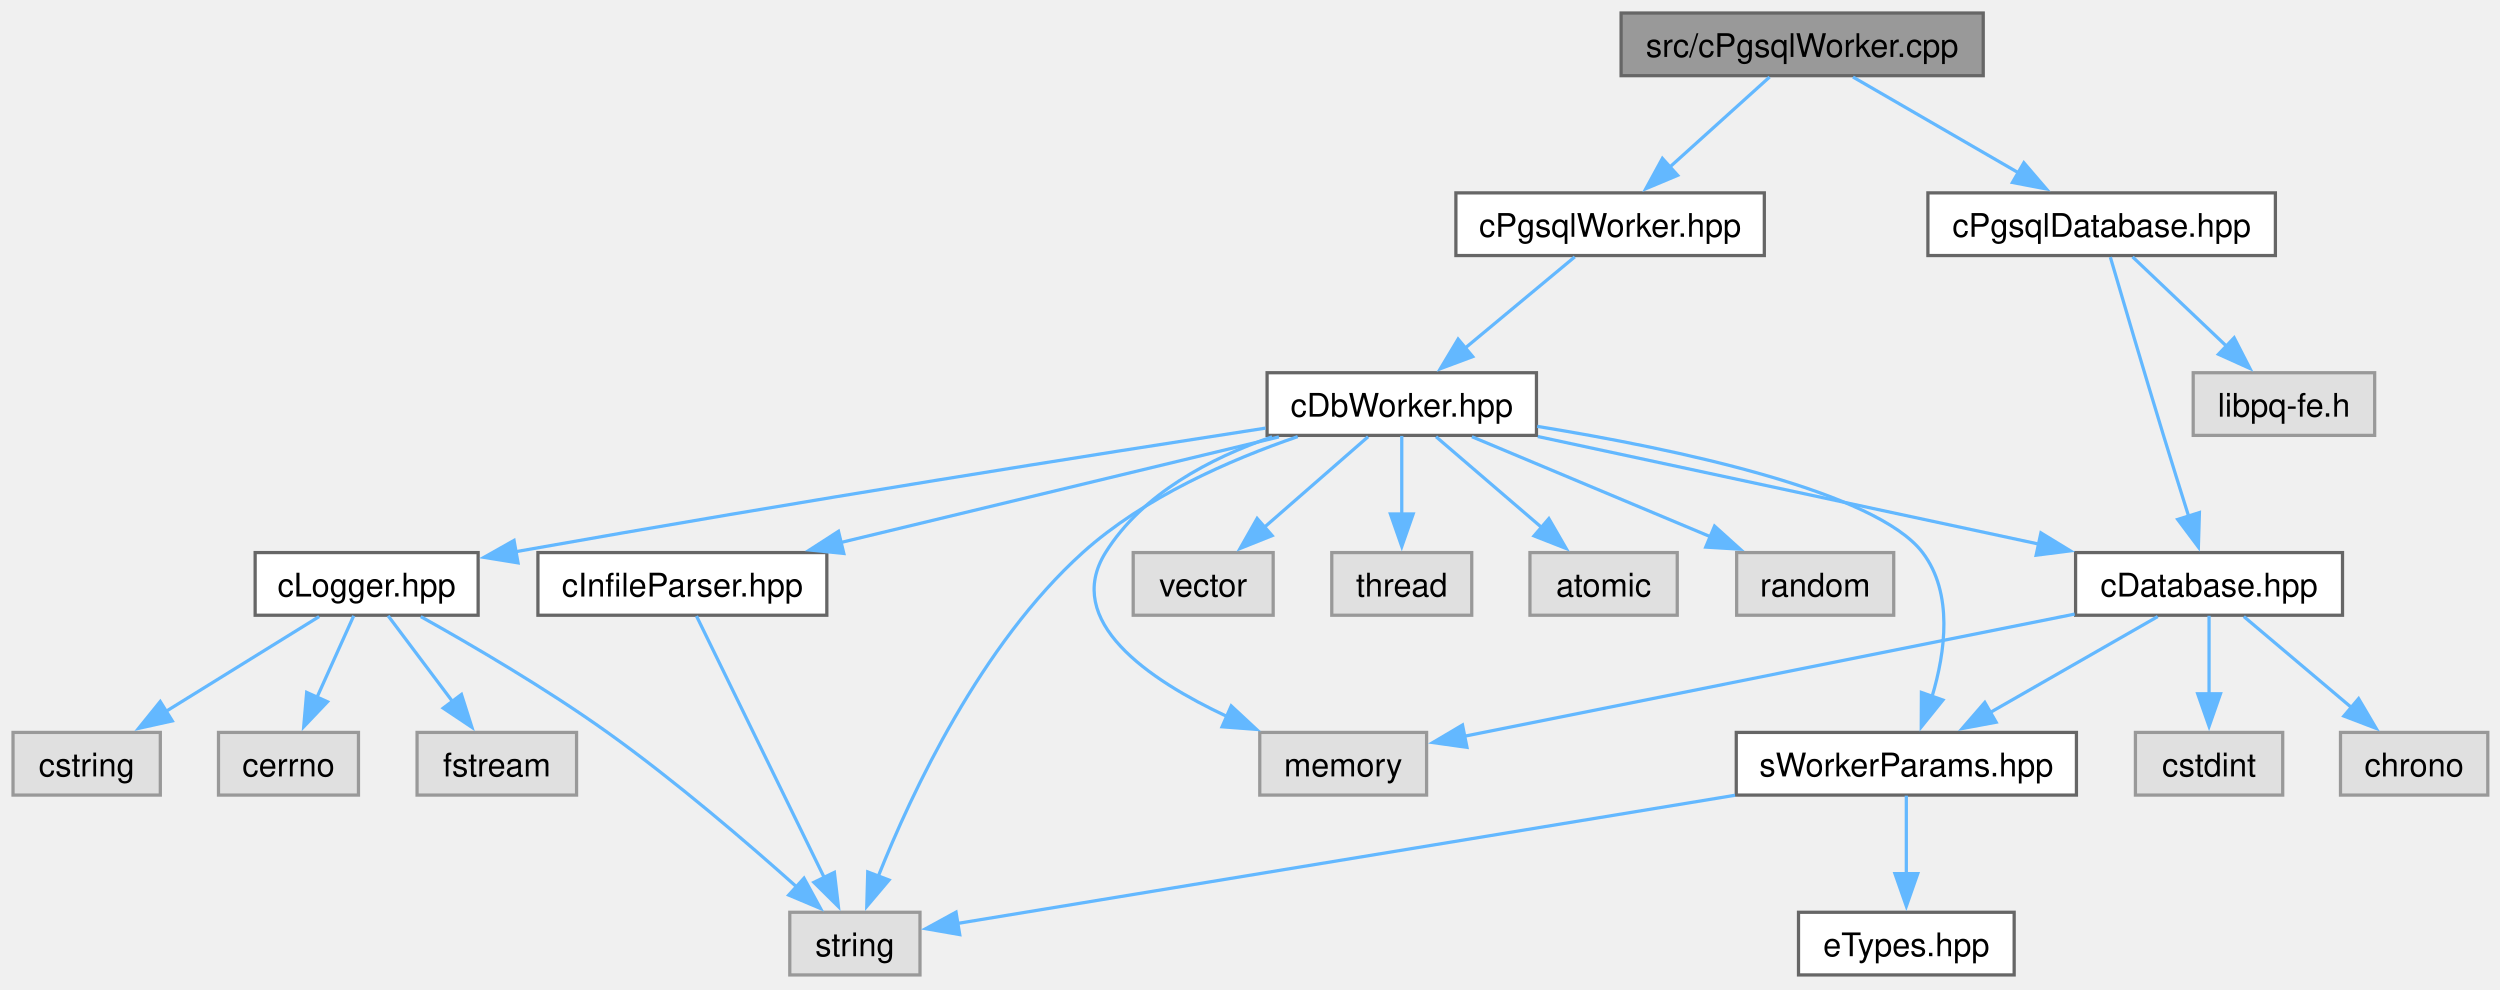
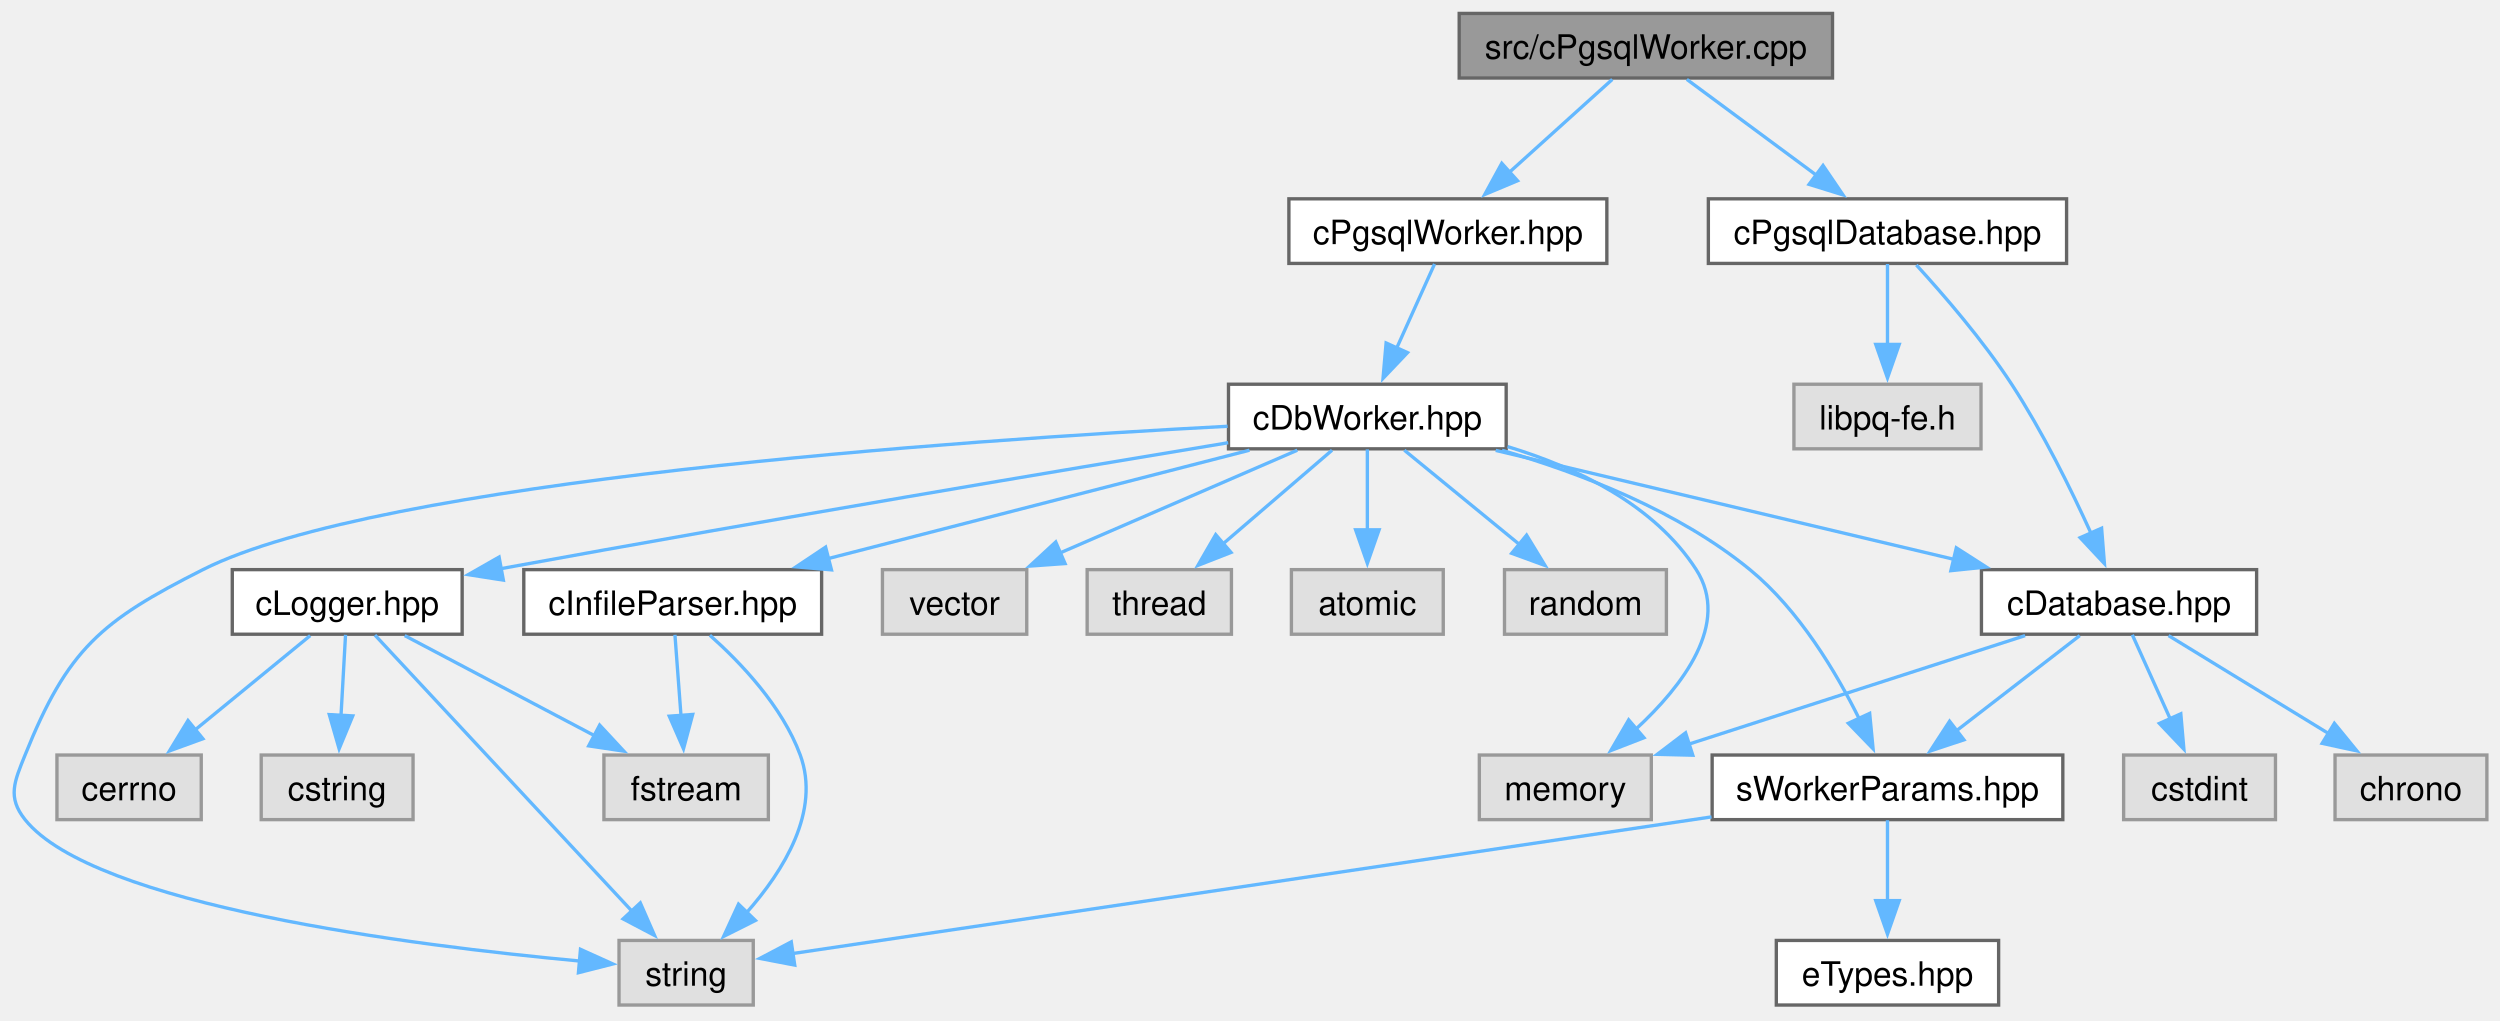
- <svg xmlns="http://www.w3.org/2000/svg" xmlns:xlink="http://www.w3.org/1999/xlink" width="768pt" height="304pt" viewBox="0.00 0.00 768.00 304.00">
+ <svg xmlns="http://www.w3.org/2000/svg" xmlns:xlink="http://www.w3.org/1999/xlink" width="745pt" height="304pt" viewBox="0.00 0.00 745.00 304.00">
  <g id="graph0" class="graph" transform="scale(1 1) rotate(0) translate(4 299.5)">
    <g id="Node000001" class="node">
      <g id="a_Node000001">
        <a xlink:title=" ">
-           <polygon fill="#999999" stroke="#666666" points="605.25,-295.5 494,-295.5 494,-276.25 605.25,-276.25 605.25,-295.5" />
-           <text xml:space="preserve" text-anchor="middle" x="549.62" y="-282" font-family="Helvetica,sans-Serif" font-size="10.00">src/cPgsqlWorker.cpp</text>
+           <polygon fill="#999999" stroke="#666666" points="542.09,-295.5 430.84,-295.5 430.84,-276.25 542.09,-276.25 542.09,-295.5" />
+           <text xml:space="preserve" text-anchor="middle" x="486.47" y="-282" font-family="Helvetica,sans-Serif" font-size="10.00">src/cPgsqlWorker.cpp</text>
        </a>
      </g>
    </g>
    <g id="Node000002" class="node">
      <g id="a_Node000002">
        <a xlink:href="c_pgsql_worker_8hpp.html" target="_top" xlink:title=" ">
-           <polygon fill="white" stroke="#666666" points="538,-240.25 443.25,-240.25 443.25,-221 538,-221 538,-240.25" />
-           <text xml:space="preserve" text-anchor="middle" x="490.62" y="-226.75" font-family="Helvetica,sans-Serif" font-size="10.00">cPgsqlWorker.hpp</text>
+           <polygon fill="white" stroke="#666666" points="474.84,-240.25 380.09,-240.25 380.09,-221 474.84,-221 474.84,-240.25" />
+           <text xml:space="preserve" text-anchor="middle" x="427.47" y="-226.75" font-family="Helvetica,sans-Serif" font-size="10.00">cPgsqlWorker.hpp</text>
        </a>
      </g>
    </g>
    <g id="edge1_Node000001_Node000002" class="edge">
      <g id="a_edge1_Node000001_Node000002">
        <a xlink:title=" ">
-           <path fill="none" stroke="#63b8ff" d="M539.62,-275.84C531.26,-268.3 519.13,-257.35 509.02,-248.23" />
-           <polygon fill="#63b8ff" stroke="#63b8ff" points="511.38,-245.64 501.61,-241.54 506.69,-250.84 511.38,-245.64" />
+           <path fill="none" stroke="#63b8ff" d="M476.46,-275.84C468.1,-268.3 455.97,-257.35 445.87,-248.23" />
+           <polygon fill="#63b8ff" stroke="#63b8ff" points="448.22,-245.64 438.45,-241.54 443.53,-250.84 448.22,-245.64" />
        </a>
      </g>
    </g>
    <g id="Node000020" class="node">
      <g id="a_Node000020">
        <a xlink:href="c_pgsql_database_8hpp.html" target="_top" xlink:title=" ">
-           <polygon fill="white" stroke="#666666" points="695,-240.25 588.25,-240.25 588.25,-221 695,-221 695,-240.25" />
-           <text xml:space="preserve" text-anchor="middle" x="641.62" y="-226.75" font-family="Helvetica,sans-Serif" font-size="10.00">cPgsqlDatabase.hpp</text>
-         </a>
-       </g>
-     </g>
-     <g id="edge24_Node000001_Node000020" class="edge">
-       <g id="a_edge24_Node000001_Node000020">
-         <a xlink:title=" ">
-           <path fill="none" stroke="#63b8ff" d="M565.23,-275.84C579.24,-267.73 600.06,-255.68 616.43,-246.21" />
-           <polygon fill="#63b8ff" stroke="#63b8ff" points="617.73,-249.5 624.63,-241.46 614.22,-243.44 617.73,-249.5" />
+           <polygon fill="white" stroke="#666666" points="611.84,-240.25 505.09,-240.25 505.09,-221 611.84,-221 611.84,-240.25" />
+           <text xml:space="preserve" text-anchor="middle" x="558.47" y="-226.75" font-family="Helvetica,sans-Serif" font-size="10.00">cPgsqlDatabase.hpp</text>
+         </a>
+       </g>
+     </g>
+     <g id="edge25_Node000001_Node000020" class="edge">
+       <g id="a_edge25_Node000001_Node000020">
+         <a xlink:title=" ">
+           <path fill="none" stroke="#63b8ff" d="M498.68,-275.84C509.3,-267.99 524.9,-256.45 537.51,-247.12" />
+           <polygon fill="#63b8ff" stroke="#63b8ff" points="539.26,-250.19 545.22,-241.42 535.1,-244.56 539.26,-250.19" />
        </a>
      </g>
    </g>
    <g id="Node000003" class="node">
      <g id="a_Node000003">
        <a xlink:href="c_db_worker_8hpp.html" target="_top" xlink:title=" ">
-           <polygon fill="white" stroke="#666666" points="468,-185 385.25,-185 385.25,-165.75 468,-165.75 468,-185" />
-           <text xml:space="preserve" text-anchor="middle" x="426.62" y="-171.5" font-family="Helvetica,sans-Serif" font-size="10.00">cDbWorker.hpp</text>
+           <polygon fill="white" stroke="#666666" points="444.84,-185 362.09,-185 362.09,-165.75 444.84,-165.75 444.84,-185" />
+           <text xml:space="preserve" text-anchor="middle" x="403.47" y="-171.5" font-family="Helvetica,sans-Serif" font-size="10.00">cDbWorker.hpp</text>
        </a>
      </g>
    </g>
    <g id="edge2_Node000002_Node000003" class="edge">
      <g id="a_edge2_Node000002_Node000003">
        <a xlink:title=" ">
-           <path fill="none" stroke="#63b8ff" d="M479.77,-220.59C470.52,-212.9 457,-201.65 445.92,-192.43" />
-           <polygon fill="#63b8ff" stroke="#63b8ff" points="448.41,-189.95 438.48,-186.24 443.93,-195.33 448.41,-189.95" />
+           <path fill="none" stroke="#63b8ff" d="M423.5,-220.83C420.43,-214.01 416.06,-204.31 412.18,-195.7" />
+           <polygon fill="#63b8ff" stroke="#63b8ff" points="415.44,-194.42 408.14,-186.74 409.06,-197.29 415.44,-194.42" />
        </a>
      </g>
    </g>
    <g id="Node000004" class="node">
      <g id="a_Node000004">
        <a xlink:title=" ">
-           <polygon fill="#e0e0e0" stroke="#999999" points="278.62,-19.25 238.62,-19.25 238.62,0 278.62,0 278.62,-19.25" />
-           <text xml:space="preserve" text-anchor="middle" x="258.62" y="-5.75" font-family="Helvetica,sans-Serif" font-size="10.00">string</text>
+           <polygon fill="#e0e0e0" stroke="#999999" points="220.47,-19.25 180.47,-19.25 180.47,0 220.47,0 220.47,-19.25" />
+           <text xml:space="preserve" text-anchor="middle" x="200.47" y="-5.75" font-family="Helvetica,sans-Serif" font-size="10.00">string</text>
        </a>
      </g>
    </g>
    <g id="edge3_Node000003_Node000004" class="edge">
      <g id="a_edge3_Node000003_Node000004">
        <a xlink:title=" ">
-           <path fill="none" stroke="#63b8ff" d="M394.66,-165.37C373.99,-158.3 347.51,-146.77 328.62,-129.75 297.4,-101.61 276.12,-56.17 265.8,-30.31" />
-           <polygon fill="#63b8ff" stroke="#63b8ff" points="269.11,-29.15 262.27,-21.05 262.57,-31.64 269.11,-29.15" />
+           <path fill="none" stroke="#63b8ff" d="M361.83,-172.47C281.67,-168.26 109.14,-156.31 56.47,-129.75 26.08,-114.43 16.16,-106.07 3.47,-74.5 0.28,-66.56 -1.87,-61.93 3.47,-55.25 23.83,-29.76 118.68,-17.75 168.97,-13.09" />
+           <polygon fill="#63b8ff" stroke="#63b8ff" points="168.98,-16.6 178.63,-12.24 168.37,-9.63 168.98,-16.6" />
        </a>
      </g>
    </g>
    <g id="Node000005" class="node">
      <g id="a_Node000005">
        <a xlink:title=" ">
-           <polygon fill="#e0e0e0" stroke="#999999" points="434.25,-74.5 383,-74.5 383,-55.25 434.25,-55.25 434.25,-74.5" />
-           <text xml:space="preserve" text-anchor="middle" x="408.62" y="-61" font-family="Helvetica,sans-Serif" font-size="10.00">memory</text>
+           <polygon fill="#e0e0e0" stroke="#999999" points="488.09,-74.5 436.84,-74.5 436.84,-55.25 488.09,-55.25 488.09,-74.5" />
+           <text xml:space="preserve" text-anchor="middle" x="462.47" y="-61" font-family="Helvetica,sans-Serif" font-size="10.00">memory</text>
        </a>
      </g>
    </g>
    <g id="edge4_Node000003_Node000005" class="edge">
      <g id="a_edge4_Node000003_Node000005">
        <a xlink:title=" ">
-           <path fill="none" stroke="#63b8ff" d="M386.79,-165.31C367.83,-158.78 346.89,-147.82 335.62,-129.75 322.53,-108.74 348.54,-90.8 373.07,-79.33" />
-           <polygon fill="#63b8ff" stroke="#63b8ff" points="374.23,-82.64 381.99,-75.43 371.42,-76.23 374.23,-82.64" />
+           <path fill="none" stroke="#63b8ff" d="M445.26,-166.41C465.92,-160.14 489.03,-149.09 501.47,-129.75 511.77,-113.73 497.49,-95.12 483.4,-82.13" />
+           <polygon fill="#63b8ff" stroke="#63b8ff" points="485.9,-79.66 476.02,-75.83 481.35,-84.98 485.9,-79.66" />
        </a>
      </g>
    </g>
    <g id="Node000006" class="node">
      <g id="a_Node000006">
        <a xlink:title=" ">
-           <polygon fill="#e0e0e0" stroke="#999999" points="387.12,-129.75 344.12,-129.75 344.12,-110.5 387.12,-110.5 387.12,-129.75" />
-           <text xml:space="preserve" text-anchor="middle" x="365.62" y="-116.25" font-family="Helvetica,sans-Serif" font-size="10.00">vector</text>
+           <polygon fill="#e0e0e0" stroke="#999999" points="301.97,-129.75 258.97,-129.75 258.97,-110.5 301.97,-110.5 301.97,-129.75" />
+           <text xml:space="preserve" text-anchor="middle" x="280.47" y="-116.25" font-family="Helvetica,sans-Serif" font-size="10.00">vector</text>
        </a>
      </g>
    </g>
    <g id="edge5_Node000003_Node000006" class="edge">
      <g id="a_edge5_Node000003_Node000006">
        <a xlink:title=" ">
-           <path fill="none" stroke="#63b8ff" d="M416.28,-165.34C407.55,-157.72 394.84,-146.62 384.33,-137.45" />
-           <polygon fill="#63b8ff" stroke="#63b8ff" points="386.8,-134.96 376.96,-131.02 382.19,-140.23 386.8,-134.96" />
+           <path fill="none" stroke="#63b8ff" d="M382.6,-165.34C363.17,-156.93 333.93,-144.27 311.71,-134.65" />
+           <polygon fill="#63b8ff" stroke="#63b8ff" points="313.39,-131.56 302.82,-130.8 310.61,-137.99 313.39,-131.56" />
        </a>
      </g>
    </g>
    <g id="Node000007" class="node">
      <g id="a_Node000007">
        <a xlink:title=" ">
-           <polygon fill="#e0e0e0" stroke="#999999" points="448.12,-129.75 405.12,-129.75 405.12,-110.5 448.12,-110.5 448.12,-129.75" />
-           <text xml:space="preserve" text-anchor="middle" x="426.62" y="-116.25" font-family="Helvetica,sans-Serif" font-size="10.00">thread</text>
+           <polygon fill="#e0e0e0" stroke="#999999" points="362.97,-129.75 319.97,-129.75 319.97,-110.5 362.97,-110.5 362.97,-129.75" />
+           <text xml:space="preserve" text-anchor="middle" x="341.47" y="-116.25" font-family="Helvetica,sans-Serif" font-size="10.00">thread</text>
        </a>
      </g>
    </g>
    <g id="edge6_Node000003_Node000007" class="edge">
      <g id="a_edge6_Node000003_Node000007">
        <a xlink:title=" ">
-           <path fill="none" stroke="#63b8ff" d="M426.62,-165.58C426.62,-159.07 426.62,-149.92 426.62,-141.62" />
-           <polygon fill="#63b8ff" stroke="#63b8ff" points="430.13,-141.62 426.63,-131.62 423.13,-141.62 430.13,-141.62" />
+           <path fill="none" stroke="#63b8ff" d="M392.95,-165.34C384.08,-157.72 371.16,-146.62 360.48,-137.45" />
+           <polygon fill="#63b8ff" stroke="#63b8ff" points="362.84,-134.87 352.98,-131.01 358.28,-140.18 362.84,-134.87" />
        </a>
      </g>
    </g>
    <g id="Node000008" class="node">
      <g id="a_Node000008">
        <a xlink:title=" ">
-           <polygon fill="#e0e0e0" stroke="#999999" points="511.25,-129.75 466,-129.75 466,-110.5 511.25,-110.5 511.25,-129.75" />
-           <text xml:space="preserve" text-anchor="middle" x="488.62" y="-116.25" font-family="Helvetica,sans-Serif" font-size="10.00">atomic</text>
+           <polygon fill="#e0e0e0" stroke="#999999" points="426.09,-129.75 380.84,-129.75 380.84,-110.5 426.09,-110.5 426.09,-129.75" />
+           <text xml:space="preserve" text-anchor="middle" x="403.47" y="-116.25" font-family="Helvetica,sans-Serif" font-size="10.00">atomic</text>
        </a>
      </g>
    </g>
    <g id="edge7_Node000003_Node000008" class="edge">
      <g id="a_edge7_Node000003_Node000008">
        <a xlink:title=" ">
-           <path fill="none" stroke="#63b8ff" d="M437.14,-165.34C446.01,-157.72 458.94,-146.62 469.61,-137.45" />
-           <polygon fill="#63b8ff" stroke="#63b8ff" points="471.81,-140.18 477.11,-131.01 467.25,-134.87 471.81,-140.18" />
+           <path fill="none" stroke="#63b8ff" d="M403.47,-165.58C403.47,-159.07 403.47,-149.92 403.47,-141.62" />
+           <polygon fill="#63b8ff" stroke="#63b8ff" points="406.97,-141.62 403.47,-131.62 399.97,-141.62 406.97,-141.62" />
        </a>
      </g>
    </g>
    <g id="Node000009" class="node">
      <g id="a_Node000009">
        <a xlink:title=" ">
-           <polygon fill="#e0e0e0" stroke="#999999" points="577.75,-129.75 529.5,-129.75 529.5,-110.5 577.75,-110.5 577.75,-129.75" />
-           <text xml:space="preserve" text-anchor="middle" x="553.62" y="-116.25" font-family="Helvetica,sans-Serif" font-size="10.00">random</text>
+           <polygon fill="#e0e0e0" stroke="#999999" points="492.59,-129.75 444.34,-129.75 444.34,-110.5 492.59,-110.5 492.59,-129.75" />
+           <text xml:space="preserve" text-anchor="middle" x="468.47" y="-116.25" font-family="Helvetica,sans-Serif" font-size="10.00">random</text>
        </a>
      </g>
    </g>
    <g id="edge8_Node000003_Node000009" class="edge">
      <g id="a_edge8_Node000003_Node000009">
        <a xlink:title=" ">
-           <path fill="none" stroke="#63b8ff" d="M448.17,-165.34C468.24,-156.93 498.43,-144.27 521.37,-134.65" />
-           <polygon fill="#63b8ff" stroke="#63b8ff" points="522.71,-137.88 530.58,-130.79 520,-131.43 522.71,-137.88" />
+           <path fill="none" stroke="#63b8ff" d="M414.49,-165.34C423.89,-157.65 437.62,-146.4 448.88,-137.18" />
+           <polygon fill="#63b8ff" stroke="#63b8ff" points="450.92,-140.03 456.43,-130.98 446.48,-134.61 450.92,-140.03" />
        </a>
      </g>
    </g>
    <g id="Node000010" class="node">
      <g id="a_Node000010">
        <a xlink:href="c_database_8hpp.html" target="_top" xlink:title=" ">
-           <polygon fill="white" stroke="#666666" points="715.62,-129.75 633.62,-129.75 633.62,-110.5 715.62,-110.5 715.62,-129.75" />
-           <text xml:space="preserve" text-anchor="middle" x="674.62" y="-116.25" font-family="Helvetica,sans-Serif" font-size="10.00">cDatabase.hpp</text>
+           <polygon fill="white" stroke="#666666" points="668.47,-129.75 586.47,-129.75 586.47,-110.5 668.47,-110.5 668.47,-129.75" />
+           <text xml:space="preserve" text-anchor="middle" x="627.47" y="-116.25" font-family="Helvetica,sans-Serif" font-size="10.00">cDatabase.hpp</text>
        </a>
      </g>
    </g>
    <g id="edge9_Node000003_Node000010" class="edge">
      <g id="a_edge9_Node000003_Node000010">
        <a xlink:title=" ">
-           <path fill="none" stroke="#63b8ff" d="M468.41,-165.4C510.79,-156.3 576.48,-142.2 622.3,-132.36" />
-           <polygon fill="#63b8ff" stroke="#63b8ff" points="622.97,-135.8 632.01,-130.28 621.5,-128.95 622.97,-135.8" />
+           <path fill="none" stroke="#63b8ff" d="M441.72,-165.28C479.41,-156.32 537.16,-142.59 578.26,-132.82" />
+           <polygon fill="#63b8ff" stroke="#63b8ff" points="578.98,-136.25 587.9,-130.53 577.36,-129.44 578.98,-136.25" />
        </a>
      </g>
    </g>
    <g id="Node000013" class="node">
      <g id="a_Node000013">
        <a xlink:href="s_worker_params_8hpp.html" target="_top" xlink:title=" ">
-           <polygon fill="white" stroke="#666666" points="633.88,-74.5 529.38,-74.5 529.38,-55.25 633.88,-55.25 633.88,-74.5" />
-           <text xml:space="preserve" text-anchor="middle" x="581.62" y="-61" font-family="Helvetica,sans-Serif" font-size="10.00">sWorkerParams.hpp</text>
-         </a>
-       </g>
-     </g>
-     <g id="edge23_Node000003_Node000013" class="edge">
-       <g id="a_edge23_Node000003_Node000013">
-         <a xlink:title=" ">
-           <path fill="none" stroke="#63b8ff" d="M468.22,-168.52C510.68,-161.6 572.33,-148.58 586.62,-129.75 596.09,-117.28 593.64,-99.21 589.51,-85.47" />
-           <polygon fill="#63b8ff" stroke="#63b8ff" points="592.86,-84.44 586.21,-76.19 586.26,-86.78 592.86,-84.44" />
+           <polygon fill="white" stroke="#666666" points="610.72,-74.5 506.22,-74.5 506.22,-55.25 610.72,-55.25 610.72,-74.5" />
+           <text xml:space="preserve" text-anchor="middle" x="558.47" y="-61" font-family="Helvetica,sans-Serif" font-size="10.00">sWorkerParams.hpp</text>
+         </a>
+       </g>
+     </g>
+     <g id="edge24_Node000003_Node000013" class="edge">
+       <g id="a_edge24_Node000003_Node000013">
+         <a xlink:title=" ">
+           <path fill="none" stroke="#63b8ff" d="M443.6,-165.31C467.04,-158.5 496.1,-147.27 517.47,-129.75 532.1,-117.75 543.22,-99.12 550.16,-85.06" />
+           <polygon fill="#63b8ff" stroke="#63b8ff" points="553.16,-86.91 554.18,-76.36 546.81,-83.97 553.16,-86.91" />
        </a>
      </g>
    </g>
    <g id="Node000015" class="node">
      <g id="a_Node000015">
        <a xlink:href="c_infile_parser_8hpp.html" target="_top" xlink:title=" ">
-           <polygon fill="white" stroke="#666666" points="250,-129.75 161.25,-129.75 161.25,-110.5 250,-110.5 250,-129.75" />
-           <text xml:space="preserve" text-anchor="middle" x="205.62" y="-116.25" font-family="Helvetica,sans-Serif" font-size="10.00">cInfileParser.hpp</text>
+           <polygon fill="white" stroke="#666666" points="240.84,-129.75 152.09,-129.75 152.09,-110.5 240.84,-110.5 240.84,-129.75" />
+           <text xml:space="preserve" text-anchor="middle" x="196.47" y="-116.25" font-family="Helvetica,sans-Serif" font-size="10.00">cInfileParser.hpp</text>
        </a>
      </g>
    </g>
    <g id="edge16_Node000003_Node000015" class="edge">
      <g id="a_edge16_Node000003_Node000015">
        <a xlink:title=" ">
-           <path fill="none" stroke="#63b8ff" d="M388.88,-165.28C351.7,-156.32 294.72,-142.59 254.18,-132.82" />
-           <polygon fill="#63b8ff" stroke="#63b8ff" points="255.22,-129.48 244.68,-130.54 253.58,-136.28 255.22,-129.48" />
-         </a>
-       </g>
-     </g>
-     <g id="Node000016" class="node">
-       <g id="a_Node000016">
+           <path fill="none" stroke="#63b8ff" d="M368.35,-165.34C333.71,-156.43 280.56,-142.76 242.54,-132.98" />
+           <polygon fill="#63b8ff" stroke="#63b8ff" points="243.78,-129.68 233.22,-130.58 242.03,-136.46 243.78,-129.68" />
+         </a>
+       </g>
+     </g>
+     <g id="Node000017" class="node">
+       <g id="a_Node000017">
        <a xlink:href="c_logger_8hpp.html" target="_top" xlink:title=" ">
-           <polygon fill="white" stroke="#666666" points="142.88,-129.75 74.38,-129.75 74.38,-110.5 142.88,-110.5 142.88,-129.75" />
-           <text xml:space="preserve" text-anchor="middle" x="108.62" y="-116.25" font-family="Helvetica,sans-Serif" font-size="10.00">cLogger.hpp</text>
-         </a>
-       </g>
-     </g>
-     <g id="edge18_Node000003_Node000016" class="edge">
-       <g id="a_edge18_Node000003_Node000016">
-         <a xlink:title=" ">
-           <path fill="none" stroke="#63b8ff" d="M384.78,-167.99C333.18,-160.02 242.52,-145.71 154.47,-130.03" />
-           <polygon fill="#63b8ff" stroke="#63b8ff" points="155.14,-126.59 144.68,-128.28 153.91,-133.48 155.14,-126.59" />
+           <polygon fill="white" stroke="#666666" points="133.72,-129.75 65.22,-129.75 65.22,-110.5 133.72,-110.5 133.72,-129.75" />
+           <text xml:space="preserve" text-anchor="middle" x="99.47" y="-116.25" font-family="Helvetica,sans-Serif" font-size="10.00">cLogger.hpp</text>
+         </a>
+       </g>
+     </g>
+     <g id="edge19_Node000003_Node000017" class="edge">
+       <g id="a_edge19_Node000003_Node000017">
+         <a xlink:title=" ">
+           <path fill="none" stroke="#63b8ff" d="M361.99,-167.57C312.83,-159.43 228.17,-145.2 145.2,-130.03" />
+           <polygon fill="#63b8ff" stroke="#63b8ff" points="146,-126.62 135.53,-128.26 144.73,-133.5 146,-126.62" />
        </a>
      </g>
    </g>
    <g id="edge11_Node000010_Node000005" class="edge">
      <g id="a_edge11_Node000010_Node000005">
        <a xlink:title=" ">
-           <path fill="none" stroke="#63b8ff" d="M633.35,-110.86C582.02,-100.59 495.13,-83.19 445.78,-73.31" />
-           <polygon fill="#63b8ff" stroke="#63b8ff" points="446.65,-69.92 436.16,-71.39 445.28,-76.78 446.65,-69.92" />
+           <path fill="none" stroke="#63b8ff" d="M599.48,-110.09C571.8,-101.16 529.31,-87.45 498.99,-77.66" />
+           <polygon fill="#63b8ff" stroke="#63b8ff" points="500.45,-74.45 489.86,-74.71 498.3,-81.12 500.45,-74.45" />
        </a>
      </g>
    </g>
    <g id="Node000011" class="node">
      <g id="a_Node000011">
        <a xlink:title=" ">
-           <polygon fill="#e0e0e0" stroke="#999999" points="697.25,-74.5 652,-74.5 652,-55.25 697.25,-55.25 697.25,-74.5" />
-           <text xml:space="preserve" text-anchor="middle" x="674.62" y="-61" font-family="Helvetica,sans-Serif" font-size="10.00">cstdint</text>
+           <polygon fill="#e0e0e0" stroke="#999999" points="674.09,-74.5 628.84,-74.5 628.84,-55.25 674.09,-55.25 674.09,-74.5" />
+           <text xml:space="preserve" text-anchor="middle" x="651.47" y="-61" font-family="Helvetica,sans-Serif" font-size="10.00">cstdint</text>
        </a>
      </g>
    </g>
    <g id="edge10_Node000010_Node000011" class="edge">
      <g id="a_edge10_Node000010_Node000011">
        <a xlink:title=" ">
-           <path fill="none" stroke="#63b8ff" d="M674.62,-110.33C674.62,-103.82 674.62,-94.67 674.62,-86.37" />
-           <polygon fill="#63b8ff" stroke="#63b8ff" points="678.13,-86.37 674.63,-76.37 671.13,-86.37 678.13,-86.37" />
+           <path fill="none" stroke="#63b8ff" d="M631.43,-110.33C634.5,-103.51 638.88,-93.81 642.76,-85.2" />
+           <polygon fill="#63b8ff" stroke="#63b8ff" points="645.88,-86.79 646.8,-76.24 639.5,-83.92 645.88,-86.79" />
        </a>
      </g>
    </g>
    <g id="Node000012" class="node">
      <g id="a_Node000012">
        <a xlink:title=" ">
-           <polygon fill="#e0e0e0" stroke="#999999" points="760.25,-74.5 715,-74.5 715,-55.25 760.25,-55.25 760.25,-74.5" />
-           <text xml:space="preserve" text-anchor="middle" x="737.62" y="-61" font-family="Helvetica,sans-Serif" font-size="10.00">chrono</text>
+           <polygon fill="#e0e0e0" stroke="#999999" points="737.09,-74.5 691.84,-74.5 691.84,-55.25 737.09,-55.25 737.09,-74.5" />
+           <text xml:space="preserve" text-anchor="middle" x="714.47" y="-61" font-family="Helvetica,sans-Serif" font-size="10.00">chrono</text>
        </a>
      </g>
    </g>
    <g id="edge12_Node000010_Node000012" class="edge">
      <g id="a_edge12_Node000010_Node000012">
        <a xlink:title=" ">
-           <path fill="none" stroke="#63b8ff" d="M685.31,-110.09C694.33,-102.47 707.46,-91.37 718.31,-82.2" />
-           <polygon fill="#63b8ff" stroke="#63b8ff" points="720.56,-84.88 725.94,-75.75 716.04,-79.53 720.56,-84.88" />
+           <path fill="none" stroke="#63b8ff" d="M642.23,-110.09C655.35,-102.06 674.79,-90.16 690.2,-80.73" />
+           <polygon fill="#63b8ff" stroke="#63b8ff" points="691.64,-83.95 698.35,-75.74 687.99,-77.98 691.64,-83.95" />
        </a>
      </g>
    </g>
    <g id="edge13_Node000010_Node000013" class="edge">
      <g id="a_edge13_Node000010_Node000013">
        <a xlink:title=" ">
-           <path fill="none" stroke="#63b8ff" d="M658.85,-110.09C644.69,-101.98 623.64,-89.93 607.1,-80.46" />
-           <polygon fill="#63b8ff" stroke="#63b8ff" points="609.21,-77.64 598.79,-75.7 605.73,-83.71 609.21,-77.64" />
+           <path fill="none" stroke="#63b8ff" d="M615.76,-110.09C605.69,-102.32 590.93,-90.92 578.91,-81.65" />
+           <polygon fill="#63b8ff" stroke="#63b8ff" points="581.25,-79.04 571.2,-75.7 576.98,-84.58 581.25,-79.04" />
        </a>
      </g>
    </g>
    <g id="edge14_Node000013_Node000004" class="edge">
      <g id="a_edge14_Node000013_Node000004">
        <a xlink:title=" ">
-           <path fill="none" stroke="#63b8ff" d="M529.01,-55.2C461.23,-44.03 345.55,-24.95 290.09,-15.81" />
-           <polygon fill="#63b8ff" stroke="#63b8ff" points="290.83,-12.39 280.39,-14.21 289.69,-19.29 290.83,-12.39" />
+           <path fill="none" stroke="#63b8ff" d="M506.03,-56.07C430.65,-44.86 293.96,-24.53 232.23,-15.35" />
+           <polygon fill="#63b8ff" stroke="#63b8ff" points="232.83,-11.9 222.43,-13.89 231.8,-18.82 232.83,-11.9" />
        </a>
      </g>
    </g>
    <g id="Node000014" class="node">
      <g id="a_Node000014">
        <a xlink:href="e_types_8hpp.html" target="_top" xlink:title=" ">
-           <polygon fill="white" stroke="#666666" points="614.75,-19.25 548.5,-19.25 548.5,0 614.75,0 614.75,-19.25" />
-           <text xml:space="preserve" text-anchor="middle" x="581.62" y="-5.75" font-family="Helvetica,sans-Serif" font-size="10.00">eTypes.hpp</text>
+           <polygon fill="white" stroke="#666666" points="591.59,-19.25 525.34,-19.25 525.34,0 591.59,0 591.59,-19.25" />
+           <text xml:space="preserve" text-anchor="middle" x="558.47" y="-5.75" font-family="Helvetica,sans-Serif" font-size="10.00">eTypes.hpp</text>
        </a>
      </g>
    </g>
    <g id="edge15_Node000013_Node000014" class="edge">
      <g id="a_edge15_Node000013_Node000014">
        <a xlink:title=" ">
-           <path fill="none" stroke="#63b8ff" d="M581.62,-55.08C581.62,-48.57 581.62,-39.42 581.62,-31.12" />
-           <polygon fill="#63b8ff" stroke="#63b8ff" points="585.13,-31.12 581.63,-21.12 578.13,-31.12 585.13,-31.12" />
-         </a>
-       </g>
-     </g>
-     <g id="edge17_Node000015_Node000004" class="edge">
-       <g id="a_edge17_Node000015_Node000004">
-         <a xlink:title=" ">
-           <path fill="none" stroke="#63b8ff" d="M209.96,-110.25C218.5,-92.76 237.67,-53.52 249.24,-29.84" />
-           <polygon fill="#63b8ff" stroke="#63b8ff" points="252.32,-31.51 253.56,-20.99 246.03,-28.44 252.32,-31.51" />
-         </a>
-       </g>
-     </g>
-     <g id="edge19_Node000016_Node000004" class="edge">
-       <g id="a_edge19_Node000016_Node000004">
-         <a xlink:title=" ">
-           <path fill="none" stroke="#63b8ff" d="M125.26,-110.08C140.57,-101.53 163.71,-88.03 182.62,-74.5 203.52,-59.56 225.85,-40.36 240.86,-26.93" />
-           <polygon fill="#63b8ff" stroke="#63b8ff" points="242.99,-29.72 248.06,-20.42 238.29,-24.53 242.99,-29.72" />
-         </a>
-       </g>
-     </g>
-     <g id="Node000017" class="node">
-       <g id="a_Node000017">
-         <a xlink:title=" ">
-           <polygon fill="#e0e0e0" stroke="#999999" points="173.12,-74.5 124.12,-74.5 124.12,-55.25 173.12,-55.25 173.12,-74.5" />
-           <text xml:space="preserve" text-anchor="middle" x="148.62" y="-61" font-family="Helvetica,sans-Serif" font-size="10.00">fstream</text>
-         </a>
-       </g>
-     </g>
-     <g id="edge20_Node000016_Node000017" class="edge">
-       <g id="a_edge20_Node000016_Node000017">
-         <a xlink:title=" ">
-           <path fill="none" stroke="#63b8ff" d="M115.23,-110.33C120.58,-103.21 128.3,-92.93 134.97,-84.05" />
-           <polygon fill="#63b8ff" stroke="#63b8ff" points="137.76,-86.17 140.97,-76.07 132.16,-81.96 137.76,-86.17" />
+           <path fill="none" stroke="#63b8ff" d="M558.47,-55.08C558.47,-48.57 558.47,-39.42 558.47,-31.12" />
+           <polygon fill="#63b8ff" stroke="#63b8ff" points="561.97,-31.12 558.47,-21.12 554.97,-31.12 561.97,-31.12" />
+         </a>
+       </g>
+     </g>
+     <g id="edge18_Node000015_Node000004" class="edge">
+       <g id="a_edge18_Node000015_Node000004">
+         <a xlink:title=" ">
+           <path fill="none" stroke="#63b8ff" d="M207.54,-110.2C216.73,-102.03 229.13,-89.02 234.47,-74.5 240.61,-57.8 229.55,-40.03 218.44,-27.48" />
+           <polygon fill="#63b8ff" stroke="#63b8ff" points="221.11,-25.21 211.64,-20.45 216.08,-30.07 221.11,-25.21" />
+         </a>
+       </g>
+     </g>
+     <g id="Node000016" class="node">
+       <g id="a_Node000016">
+         <a xlink:title=" ">
+           <polygon fill="#e0e0e0" stroke="#999999" points="224.97,-74.5 175.97,-74.5 175.97,-55.25 224.97,-55.25 224.97,-74.5" />
+           <text xml:space="preserve" text-anchor="middle" x="200.47" y="-61" font-family="Helvetica,sans-Serif" font-size="10.00">fstream</text>
+         </a>
+       </g>
+     </g>
+     <g id="edge17_Node000015_Node000016" class="edge">
+       <g id="a_edge17_Node000015_Node000016">
+         <a xlink:title=" ">
+           <path fill="none" stroke="#63b8ff" d="M197.13,-110.33C197.62,-103.74 198.32,-94.46 198.95,-86.07" />
+           <polygon fill="#63b8ff" stroke="#63b8ff" points="202.42,-86.6 199.68,-76.37 195.44,-86.08 202.42,-86.6" />
+         </a>
+       </g>
+     </g>
+     <g id="edge20_Node000017_Node000004" class="edge">
+       <g id="a_edge20_Node000017_Node000004">
+         <a xlink:title=" ">
+           <path fill="none" stroke="#63b8ff" d="M107.73,-110.25C124.45,-92.28 162.55,-51.36 184.35,-27.94" />
+           <polygon fill="#63b8ff" stroke="#63b8ff" points="186.81,-30.44 191.06,-20.73 181.68,-25.67 186.81,-30.44" />
+         </a>
+       </g>
+     </g>
+     <g id="edge21_Node000017_Node000016" class="edge">
+       <g id="a_edge21_Node000017_Node000016">
+         <a xlink:title=" ">
+           <path fill="none" stroke="#63b8ff" d="M116.6,-110.09C132.13,-101.91 155.27,-89.71 173.31,-80.19" />
+           <polygon fill="#63b8ff" stroke="#63b8ff" points="174.7,-83.42 181.91,-75.66 171.43,-77.23 174.7,-83.42" />
        </a>
      </g>
    </g>
    <g id="Node000018" class="node">
      <g id="a_Node000018">
        <a xlink:title=" ">
-           <polygon fill="#e0e0e0" stroke="#999999" points="45.25,-74.5 0,-74.5 0,-55.25 45.25,-55.25 45.25,-74.5" />
-           <text xml:space="preserve" text-anchor="middle" x="22.62" y="-61" font-family="Helvetica,sans-Serif" font-size="10.00">cstring</text>
-         </a>
-       </g>
-     </g>
-     <g id="edge21_Node000016_Node000018" class="edge">
-       <g id="a_edge21_Node000016_Node000018">
-         <a xlink:title=" ">
-           <path fill="none" stroke="#63b8ff" d="M94.04,-110.09C81.19,-102.14 62.21,-90.39 47.05,-81" />
-           <polygon fill="#63b8ff" stroke="#63b8ff" points="48.92,-78.04 38.57,-75.75 45.23,-83.99 48.92,-78.04" />
+           <polygon fill="#e0e0e0" stroke="#999999" points="119.09,-74.5 73.84,-74.5 73.84,-55.25 119.09,-55.25 119.09,-74.5" />
+           <text xml:space="preserve" text-anchor="middle" x="96.47" y="-61" font-family="Helvetica,sans-Serif" font-size="10.00">cstring</text>
+         </a>
+       </g>
+     </g>
+     <g id="edge22_Node000017_Node000018" class="edge">
+       <g id="a_edge22_Node000017_Node000018">
+         <a xlink:title=" ">
+           <path fill="none" stroke="#63b8ff" d="M98.97,-110.33C98.6,-103.74 98.08,-94.46 97.61,-86.07" />
+           <polygon fill="#63b8ff" stroke="#63b8ff" points="101.12,-86.16 97.06,-76.37 94.13,-86.55 101.12,-86.16" />
        </a>
      </g>
    </g>
    <g id="Node000019" class="node">
      <g id="a_Node000019">
        <a xlink:title=" ">
-           <polygon fill="#e0e0e0" stroke="#999999" points="106.12,-74.5 63.12,-74.5 63.12,-55.25 106.12,-55.25 106.12,-74.5" />
-           <text xml:space="preserve" text-anchor="middle" x="84.62" y="-61" font-family="Helvetica,sans-Serif" font-size="10.00">cerrno</text>
-         </a>
-       </g>
-     </g>
-     <g id="edge22_Node000016_Node000019" class="edge">
-       <g id="a_edge22_Node000016_Node000019">
-         <a xlink:title=" ">
-           <path fill="none" stroke="#63b8ff" d="M104.66,-110.33C101.59,-103.51 97.21,-93.81 93.34,-85.2" />
-           <polygon fill="#63b8ff" stroke="#63b8ff" points="96.6,-83.92 89.3,-76.24 90.21,-86.79 96.6,-83.92" />
-         </a>
-       </g>
-     </g>
-     <g id="edge25_Node000020_Node000010" class="edge">
-       <g id="a_edge25_Node000020_Node000010">
-         <a xlink:title=" ">
-           <path fill="none" stroke="#63b8ff" d="M644.29,-220.52C647.93,-208.11 654.67,-185.22 660.62,-165.75 663.12,-157.6 665.92,-148.62 668.36,-140.88" />
-           <polygon fill="#63b8ff" stroke="#63b8ff" points="671.66,-142.04 671.34,-131.45 664.99,-139.93 671.66,-142.04" />
+           <polygon fill="#e0e0e0" stroke="#999999" points="55.97,-74.5 12.97,-74.5 12.97,-55.25 55.97,-55.25 55.97,-74.5" />
+           <text xml:space="preserve" text-anchor="middle" x="34.47" y="-61" font-family="Helvetica,sans-Serif" font-size="10.00">cerrno</text>
+         </a>
+       </g>
+     </g>
+     <g id="edge23_Node000017_Node000019" class="edge">
+       <g id="a_edge23_Node000017_Node000019">
+         <a xlink:title=" ">
+           <path fill="none" stroke="#63b8ff" d="M88.44,-110.09C79.05,-102.4 65.32,-91.15 54.06,-81.93" />
+           <polygon fill="#63b8ff" stroke="#63b8ff" points="56.46,-79.36 46.5,-75.73 52.02,-84.78 56.46,-79.36" />
+         </a>
+       </g>
+     </g>
+     <g id="edge26_Node000020_Node000010" class="edge">
+       <g id="a_edge26_Node000020_Node000010">
+         <a xlink:title=" ">
+           <path fill="none" stroke="#63b8ff" d="M567.07,-220.54C575.02,-211.84 586.89,-198.15 595.47,-185 604.71,-170.85 613.18,-153.66 619.08,-140.68" />
+           <polygon fill="#63b8ff" stroke="#63b8ff" points="622.28,-142.1 623.12,-131.54 615.88,-139.27 622.28,-142.1" />
        </a>
      </g>
    </g>
    <g id="Node000021" class="node">
      <g id="a_Node000021">
        <a xlink:title=" ">
-           <polygon fill="#e0e0e0" stroke="#999999" points="725.5,-185 669.75,-185 669.75,-165.75 725.5,-165.75 725.5,-185" />
-           <text xml:space="preserve" text-anchor="middle" x="697.62" y="-171.5" font-family="Helvetica,sans-Serif" font-size="10.00">libpq-fe.h</text>
-         </a>
-       </g>
-     </g>
-     <g id="edge26_Node000020_Node000021" class="edge">
-       <g id="a_edge26_Node000020_Node000021">
-         <a xlink:title=" ">
-           <path fill="none" stroke="#63b8ff" d="M651.12,-220.59C659.06,-213.05 670.57,-202.1 680.16,-192.98" />
-           <polygon fill="#63b8ff" stroke="#63b8ff" points="682.33,-195.74 687.17,-186.32 677.51,-190.67 682.33,-195.74" />
+           <polygon fill="#e0e0e0" stroke="#999999" points="586.34,-185 530.59,-185 530.59,-165.75 586.34,-165.75 586.34,-185" />
+           <text xml:space="preserve" text-anchor="middle" x="558.47" y="-171.5" font-family="Helvetica,sans-Serif" font-size="10.00">libpq-fe.h</text>
+         </a>
+       </g>
+     </g>
+     <g id="edge27_Node000020_Node000021" class="edge">
+       <g id="a_edge27_Node000020_Node000021">
+         <a xlink:title=" ">
+           <path fill="none" stroke="#63b8ff" d="M558.47,-220.83C558.47,-214.32 558.47,-205.17 558.47,-196.87" />
+           <polygon fill="#63b8ff" stroke="#63b8ff" points="561.97,-196.87 558.47,-186.87 554.97,-196.87 561.97,-196.87" />
        </a>
      </g>
    </g>
  </g>
</svg>
